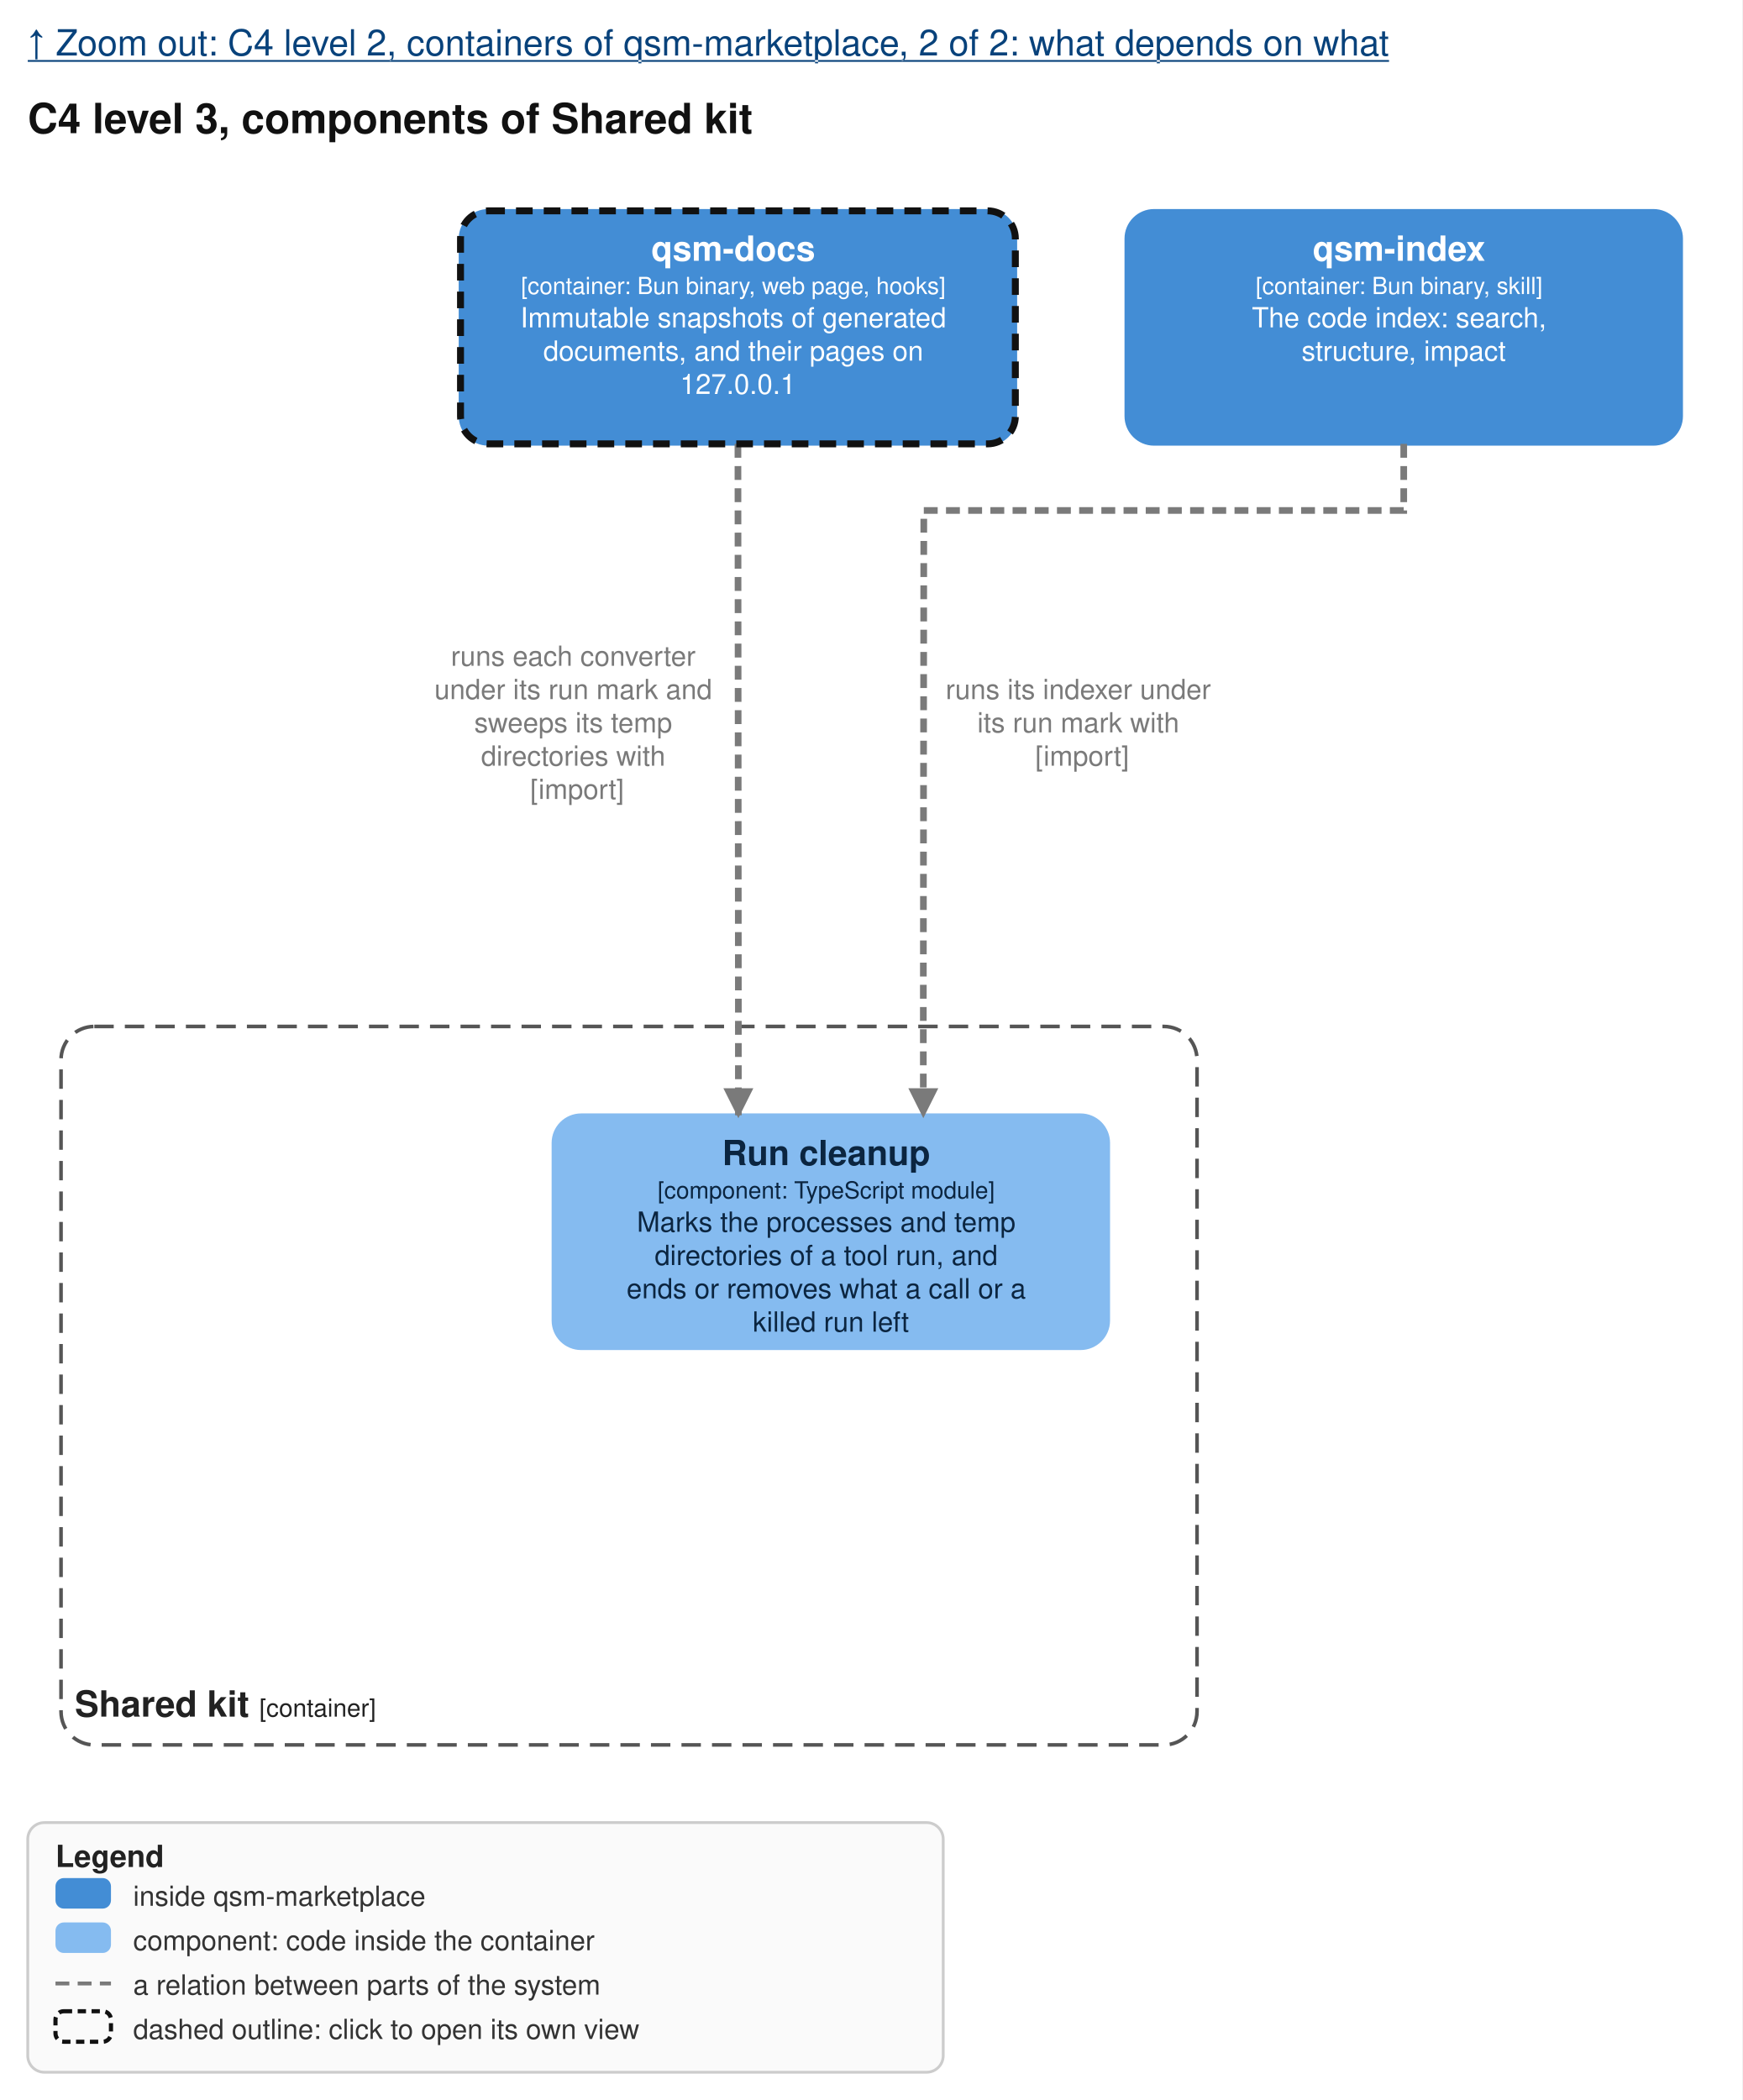
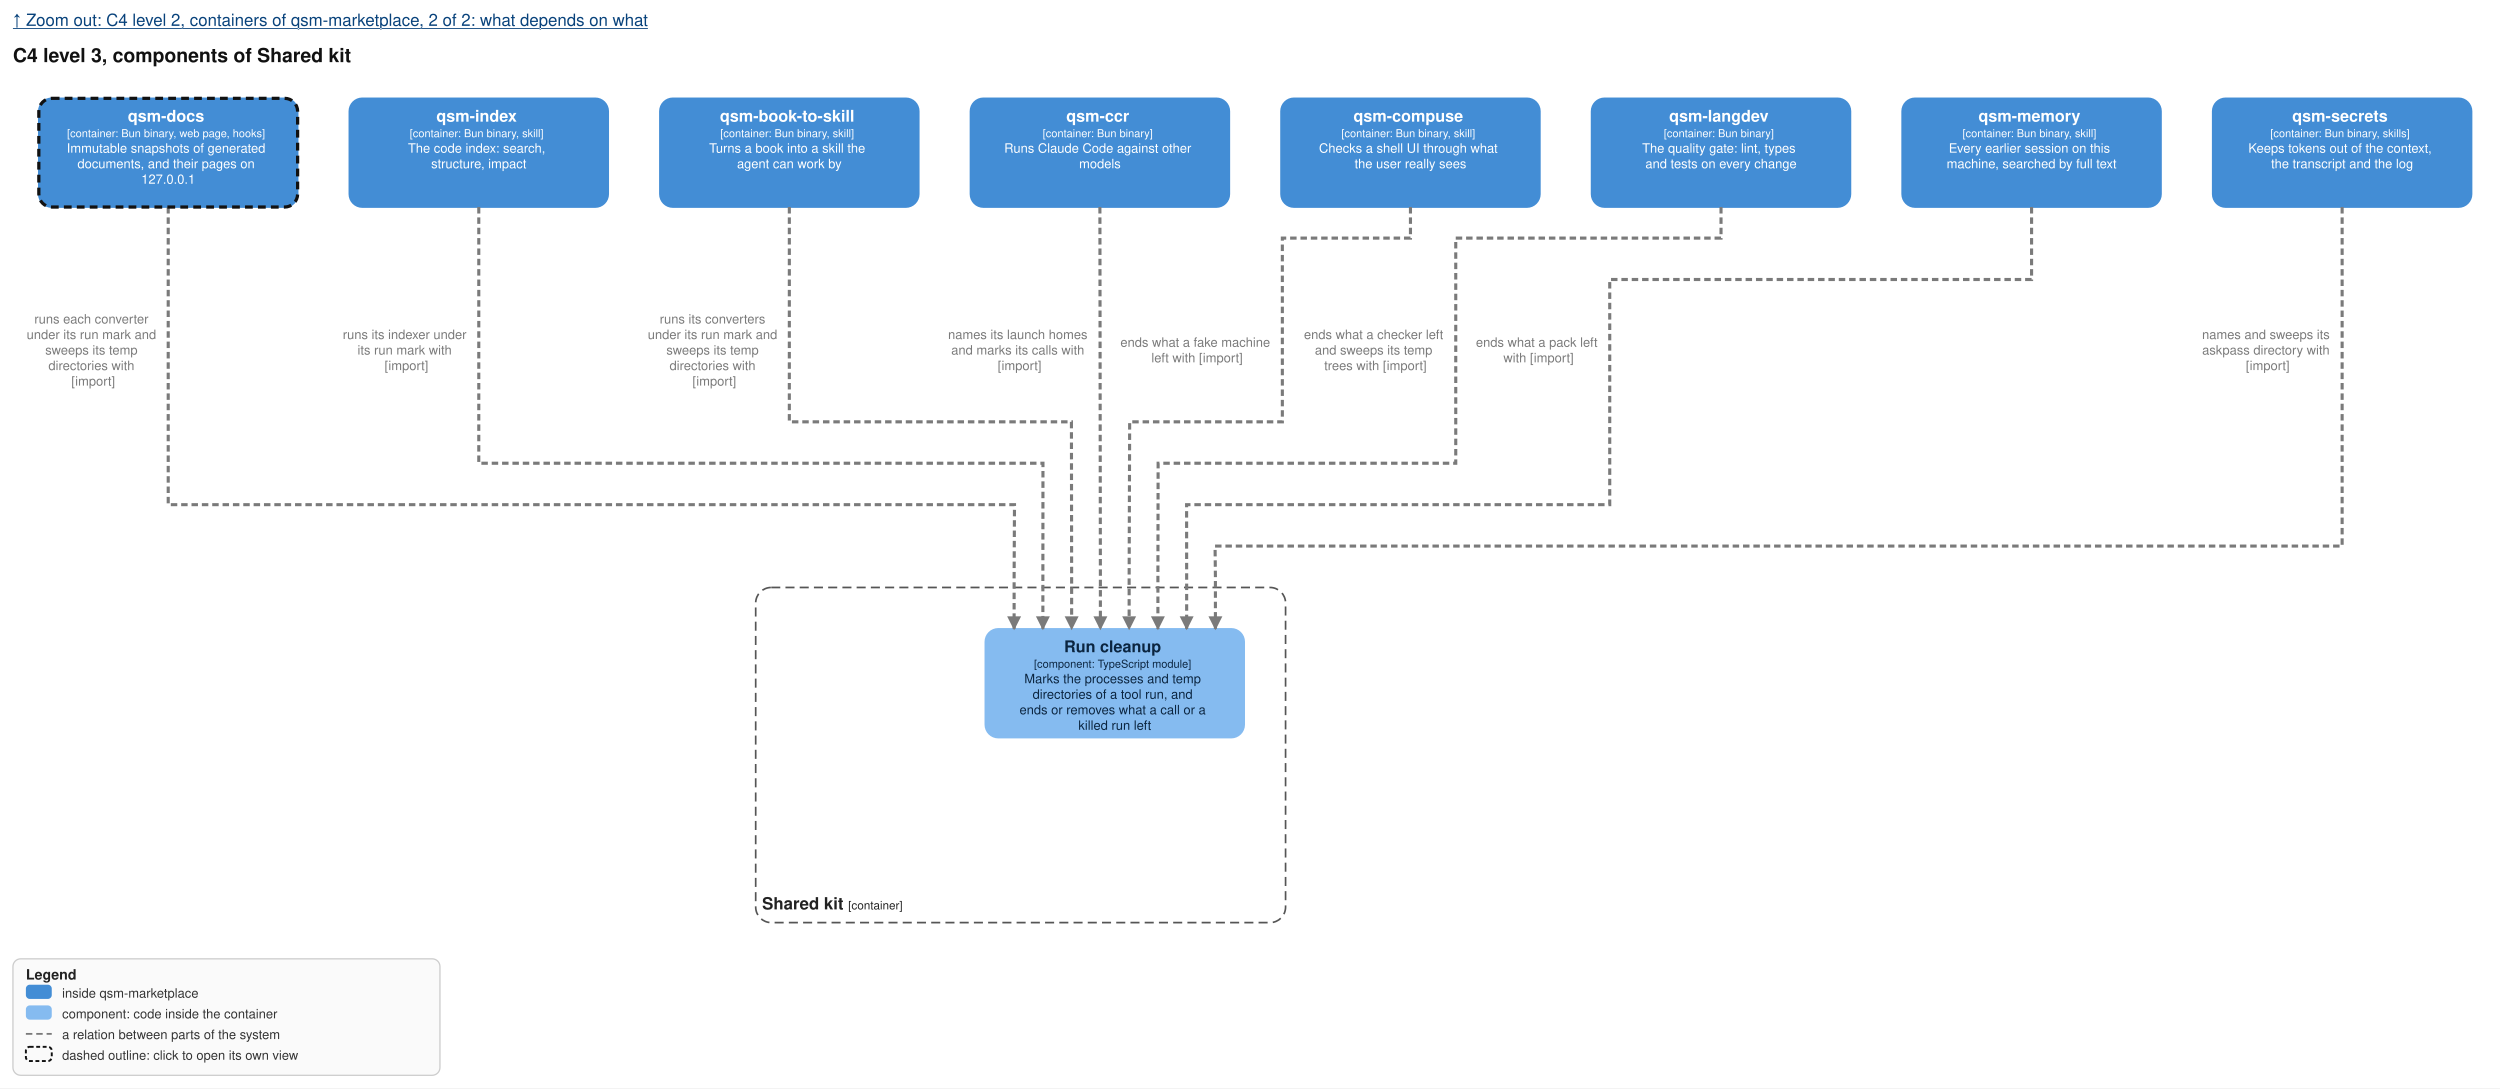
- <svg xmlns="http://www.w3.org/2000/svg" content="&lt;mxfile host=&quot;qsm-c4&quot;&gt;&lt;diagram name=&quot;components-lib&quot; id=&quot;components-lib&quot;&gt;&lt;mxGraphModel grid=&quot;1&quot; gridSize=&quot;10&quot; page=&quot;0&quot;&gt;&lt;root&gt;&lt;mxCell id=&quot;0&quot;/&gt;&lt;mxCell id=&quot;1&quot; parent=&quot;0&quot;/&gt;&lt;object id=&quot;c2&quot; label=&quot;&amp;lt;b&amp;gt;%c4Name%&amp;lt;/b&amp;gt;&amp;lt;div&amp;gt;[%c4Application%]&amp;lt;/div&amp;gt;&quot; placeholders=&quot;1&quot; c4Type=&quot;ContainerScopeBoundary&quot; c4Name=&quot;Shared kit&quot; c4Application=&quot;Container&quot; c4Id=&quot;mp.lib&quot;&gt;&lt;mxCell style=&quot;rounded=1;fontSize=11;whiteSpace=wrap;html=1;dashed=1;arcSize=4;fillColor=none;strokeColor=#555555;fontColor=#222222;align=left;verticalAlign=bottom;spacing=10;dashPattern=8 4;metaEdit=1;connectable=0;&quot; vertex=&quot;1&quot; parent=&quot;1&quot;&gt;&lt;mxGeometry x=&quot;12&quot; y=&quot;306&quot; width=&quot;409.49&quot; height=&quot;258.98&quot; as=&quot;geometry&quot;/&gt;&lt;/mxCell&gt;&lt;/object&gt;&lt;object id=&quot;c3&quot; label=&quot;&amp;lt;b&amp;gt;%c4Name%&amp;lt;/b&amp;gt;&amp;lt;div&amp;gt;[%c4Type%%c4TechnologySep%%c4Technology%]&amp;lt;/div&amp;gt;&amp;lt;div style=&amp;quot;font-size:11px&amp;quot;&amp;gt;%c4Description%&amp;lt;/div&amp;gt;&quot; placeholders=&quot;1&quot; c4Type=&quot;Component&quot; c4Name=&quot;Run cleanup&quot; c4Technology=&quot;TypeScript module&quot; c4TechnologySep=&quot;: &quot; c4Description=&quot;Marks the processes and temp directories of a tool run, and ends or removes what a call or a killed run left&quot; c4Id=&quot;mp.lib.reap&quot; c4Tags=&quot;&quot; c4Path=&quot;lib/reap.ts&quot;&gt;&lt;mxCell style=&quot;rounded=1;whiteSpace=wrap;html=1;arcSize=10;fillColor=#85bbf0;strokeColor=#85bbf0;fontColor=#0b2540;metaEdit=1;resizable=1;&quot; vertex=&quot;1&quot; parent=&quot;1&quot;&gt;&lt;mxGeometry x=&quot;189.49&quot; y=&quot;338&quot; width=&quot;200&quot; height=&quot;84&quot; as=&quot;geometry&quot;/&gt;&lt;/mxCell&gt;&lt;/object&gt;&lt;object id=&quot;c4&quot; label=&quot;&amp;lt;b&amp;gt;%c4Name%&amp;lt;/b&amp;gt;&amp;lt;div&amp;gt;[%c4Type%%c4TechnologySep%%c4Technology%]&amp;lt;/div&amp;gt;&amp;lt;div style=&amp;quot;font-size:11px&amp;quot;&amp;gt;%c4Description%&amp;lt;/div&amp;gt;&quot; placeholders=&quot;1&quot; c4Type=&quot;Container&quot; c4Name=&quot;qsm-docs&quot; c4Technology=&quot;Bun binary, web page, hooks&quot; c4TechnologySep=&quot;: &quot; c4Description=&quot;Immutable snapshots of generated documents, and their pages on 127.0.0.1&quot; c4Id=&quot;mp.docs&quot; c4Tags=&quot;&quot; c4Path=&quot;plugins/qsm-docs&quot; c4Group=&quot;Core&quot;&gt;&lt;mxCell style=&quot;rounded=1;whiteSpace=wrap;html=1;arcSize=10;fillColor=#438dd5;strokeColor=#438dd5;fontColor=#ffffff;metaEdit=1;resizable=1;&quot; vertex=&quot;1&quot; parent=&quot;1&quot;&gt;&lt;mxGeometry x=&quot;156&quot; y=&quot;12&quot; width=&quot;200&quot; height=&quot;84&quot; as=&quot;geometry&quot;/&gt;&lt;/mxCell&gt;&lt;/object&gt;&lt;object id=&quot;c5&quot; label=&quot;&amp;lt;b&amp;gt;%c4Name%&amp;lt;/b&amp;gt;&amp;lt;div&amp;gt;[%c4Type%%c4TechnologySep%%c4Technology%]&amp;lt;/div&amp;gt;&amp;lt;div style=&amp;quot;font-size:11px&amp;quot;&amp;gt;%c4Description%&amp;lt;/div&amp;gt;&quot; placeholders=&quot;1&quot; c4Type=&quot;Container&quot; c4Name=&quot;qsm-index&quot; c4Technology=&quot;Bun binary, skill&quot; c4TechnologySep=&quot;: &quot; c4Description=&quot;The code index: search, structure, impact&quot; c4Id=&quot;mp.index&quot; c4Tags=&quot;&quot; c4Path=&quot;plugins/qsm-index&quot; c4Group=&quot;Context&quot;&gt;&lt;mxCell style=&quot;rounded=1;whiteSpace=wrap;html=1;arcSize=10;fillColor=#438dd5;strokeColor=#438dd5;fontColor=#ffffff;metaEdit=1;resizable=1;&quot; vertex=&quot;1&quot; parent=&quot;1&quot;&gt;&lt;mxGeometry x=&quot;396&quot; y=&quot;12&quot; width=&quot;200&quot; height=&quot;84&quot; as=&quot;geometry&quot;/&gt;&lt;/mxCell&gt;&lt;/object&gt;&lt;object id=&quot;c6&quot; label=&quot;%c4Description%&quot; placeholders=&quot;1&quot; c4Type=&quot;Relationship&quot; c4Description=&quot;runs each converter under its run mark and sweeps its temp directories with [import]&quot;&gt;&lt;mxCell style=&quot;edgeStyle=orthogonalEdgeStyle;rounded=1;endArrow=blockThin;endFill=1;html=1;fontSize=10;strokeColor=#7a7a7a;fontColor=#7a7a7a;strokeWidth=2.4;dashed=1;metaEdit=1;&quot; edge=&quot;1&quot; parent=&quot;1&quot; source=&quot;c4&quot; target=&quot;c3&quot;&gt;&lt;mxGeometry relative=&quot;1&quot; as=&quot;geometry&quot;&gt;&lt;Array as=&quot;points&quot;&gt;&lt;mxPoint x=&quot;256.157&quot; y=&quot;298&quot;/&gt;&lt;/Array&gt;&lt;/mxGeometry&gt;&lt;/mxCell&gt;&lt;/object&gt;&lt;object id=&quot;c7&quot; label=&quot;%c4Description%&quot; placeholders=&quot;1&quot; c4Type=&quot;Relationship&quot; c4Description=&quot;runs its indexer under its run mark with [import]&quot;&gt;&lt;mxCell style=&quot;edgeStyle=orthogonalEdgeStyle;rounded=1;endArrow=blockThin;endFill=1;html=1;fontSize=10;strokeColor=#7a7a7a;fontColor=#7a7a7a;strokeWidth=2.4;dashed=1;metaEdit=1;&quot; edge=&quot;1&quot; parent=&quot;1&quot; source=&quot;c5&quot; target=&quot;c3&quot;&gt;&lt;mxGeometry relative=&quot;1&quot; as=&quot;geometry&quot;&gt;&lt;Array as=&quot;points&quot;&gt;&lt;mxPoint x=&quot;496&quot; y=&quot;120&quot;/&gt;&lt;mxPoint x=&quot;323&quot; y=&quot;120&quot;/&gt;&lt;mxPoint x=&quot;322.823&quot; y=&quot;298&quot;/&gt;&lt;/Array&gt;&lt;/mxGeometry&gt;&lt;/mxCell&gt;&lt;/object&gt;&lt;/root&gt;&lt;/mxGraphModel&gt;&lt;/diagram&gt;&lt;/mxfile&gt;" width="628" height="756.98" viewBox="-10 -64 628 756.98" font-family="Helvetica, Arial, sans-serif">
+ <svg xmlns="http://www.w3.org/2000/svg" content="&lt;mxfile host=&quot;qsm-c4&quot;&gt;&lt;diagram name=&quot;components-lib&quot; id=&quot;components-lib&quot;&gt;&lt;mxGraphModel grid=&quot;1&quot; gridSize=&quot;10&quot; page=&quot;0&quot;&gt;&lt;root&gt;&lt;mxCell id=&quot;0&quot;/&gt;&lt;mxCell id=&quot;1&quot; parent=&quot;0&quot;/&gt;&lt;object id=&quot;c2&quot; label=&quot;&amp;lt;b&amp;gt;%c4Name%&amp;lt;/b&amp;gt;&amp;lt;div&amp;gt;[%c4Application%]&amp;lt;/div&amp;gt;&quot; placeholders=&quot;1&quot; c4Type=&quot;ContainerScopeBoundary&quot; c4Name=&quot;Shared kit&quot; c4Application=&quot;Container&quot; c4Id=&quot;mp.lib&quot;&gt;&lt;mxCell style=&quot;rounded=1;fontSize=11;whiteSpace=wrap;html=1;dashed=1;arcSize=4;fillColor=none;strokeColor=#555555;fontColor=#222222;align=left;verticalAlign=bottom;spacing=10;dashPattern=8 4;metaEdit=1;connectable=0;&quot; vertex=&quot;1&quot; parent=&quot;1&quot;&gt;&lt;mxGeometry x=&quot;574&quot; y=&quot;390&quot; width=&quot;409.49&quot; height=&quot;258.98&quot; as=&quot;geometry&quot;/&gt;&lt;/mxCell&gt;&lt;/object&gt;&lt;object id=&quot;c3&quot; label=&quot;&amp;lt;b&amp;gt;%c4Name%&amp;lt;/b&amp;gt;&amp;lt;div&amp;gt;[%c4Type%%c4TechnologySep%%c4Technology%]&amp;lt;/div&amp;gt;&amp;lt;div style=&amp;quot;font-size:11px&amp;quot;&amp;gt;%c4Description%&amp;lt;/div&amp;gt;&quot; placeholders=&quot;1&quot; c4Type=&quot;Component&quot; c4Name=&quot;Run cleanup&quot; c4Technology=&quot;TypeScript module&quot; c4TechnologySep=&quot;: &quot; c4Description=&quot;Marks the processes and temp directories of a tool run, and ends or removes what a call or a killed run left&quot; c4Id=&quot;mp.lib.reap&quot; c4Tags=&quot;&quot; c4Path=&quot;lib/reap.ts&quot;&gt;&lt;mxCell style=&quot;rounded=1;whiteSpace=wrap;html=1;arcSize=10;fillColor=#85bbf0;strokeColor=#85bbf0;fontColor=#0b2540;metaEdit=1;resizable=1;&quot; vertex=&quot;1&quot; parent=&quot;1&quot;&gt;&lt;mxGeometry x=&quot;751.49&quot; y=&quot;422&quot; width=&quot;200&quot; height=&quot;84&quot; as=&quot;geometry&quot;/&gt;&lt;/mxCell&gt;&lt;/object&gt;&lt;object id=&quot;c4&quot; label=&quot;&amp;lt;b&amp;gt;%c4Name%&amp;lt;/b&amp;gt;&amp;lt;div&amp;gt;[%c4Type%%c4TechnologySep%%c4Technology%]&amp;lt;/div&amp;gt;&amp;lt;div style=&amp;quot;font-size:11px&amp;quot;&amp;gt;%c4Description%&amp;lt;/div&amp;gt;&quot; placeholders=&quot;1&quot; c4Type=&quot;Container&quot; c4Name=&quot;qsm-docs&quot; c4Technology=&quot;Bun binary, web page, hooks&quot; c4TechnologySep=&quot;: &quot; c4Description=&quot;Immutable snapshots of generated documents, and their pages on 127.0.0.1&quot; c4Id=&quot;mp.docs&quot; c4Tags=&quot;&quot; c4Path=&quot;plugins/qsm-docs&quot; c4Group=&quot;Core&quot;&gt;&lt;mxCell style=&quot;rounded=1;whiteSpace=wrap;html=1;arcSize=10;fillColor=#438dd5;strokeColor=#438dd5;fontColor=#ffffff;metaEdit=1;resizable=1;&quot; vertex=&quot;1&quot; parent=&quot;1&quot;&gt;&lt;mxGeometry x=&quot;20&quot; y=&quot;12&quot; width=&quot;200&quot; height=&quot;84&quot; as=&quot;geometry&quot;/&gt;&lt;/mxCell&gt;&lt;/object&gt;&lt;object id=&quot;c5&quot; label=&quot;&amp;lt;b&amp;gt;%c4Name%&amp;lt;/b&amp;gt;&amp;lt;div&amp;gt;[%c4Type%%c4TechnologySep%%c4Technology%]&amp;lt;/div&amp;gt;&amp;lt;div style=&amp;quot;font-size:11px&amp;quot;&amp;gt;%c4Description%&amp;lt;/div&amp;gt;&quot; placeholders=&quot;1&quot; c4Type=&quot;Container&quot; c4Name=&quot;qsm-index&quot; c4Technology=&quot;Bun binary, skill&quot; c4TechnologySep=&quot;: &quot; c4Description=&quot;The code index: search, structure, impact&quot; c4Id=&quot;mp.index&quot; c4Tags=&quot;&quot; c4Path=&quot;plugins/qsm-index&quot; c4Group=&quot;Context&quot;&gt;&lt;mxCell style=&quot;rounded=1;whiteSpace=wrap;html=1;arcSize=10;fillColor=#438dd5;strokeColor=#438dd5;fontColor=#ffffff;metaEdit=1;resizable=1;&quot; vertex=&quot;1&quot; parent=&quot;1&quot;&gt;&lt;mxGeometry x=&quot;260&quot; y=&quot;12&quot; width=&quot;200&quot; height=&quot;84&quot; as=&quot;geometry&quot;/&gt;&lt;/mxCell&gt;&lt;/object&gt;&lt;object id=&quot;c6&quot; label=&quot;&amp;lt;b&amp;gt;%c4Name%&amp;lt;/b&amp;gt;&amp;lt;div&amp;gt;[%c4Type%%c4TechnologySep%%c4Technology%]&amp;lt;/div&amp;gt;&amp;lt;div style=&amp;quot;font-size:11px&amp;quot;&amp;gt;%c4Description%&amp;lt;/div&amp;gt;&quot; placeholders=&quot;1&quot; c4Type=&quot;Container&quot; c4Name=&quot;qsm-book-to-skill&quot; c4Technology=&quot;Bun binary, skill&quot; c4TechnologySep=&quot;: &quot; c4Description=&quot;Turns a book into a skill the agent can work by&quot; c4Id=&quot;mp.books&quot; c4Tags=&quot;&quot; c4Path=&quot;plugins/qsm-book-to-skill&quot; c4Group=&quot;Context&quot;&gt;&lt;mxCell style=&quot;rounded=1;whiteSpace=wrap;html=1;arcSize=10;fillColor=#438dd5;strokeColor=#438dd5;fontColor=#ffffff;metaEdit=1;resizable=1;&quot; vertex=&quot;1&quot; parent=&quot;1&quot;&gt;&lt;mxGeometry x=&quot;500&quot; y=&quot;12&quot; width=&quot;200&quot; height=&quot;84&quot; as=&quot;geometry&quot;/&gt;&lt;/mxCell&gt;&lt;/object&gt;&lt;object id=&quot;c7&quot; label=&quot;&amp;lt;b&amp;gt;%c4Name%&amp;lt;/b&amp;gt;&amp;lt;div&amp;gt;[%c4Type%%c4TechnologySep%%c4Technology%]&amp;lt;/div&amp;gt;&amp;lt;div style=&amp;quot;font-size:11px&amp;quot;&amp;gt;%c4Description%&amp;lt;/div&amp;gt;&quot; placeholders=&quot;1&quot; c4Type=&quot;Container&quot; c4Name=&quot;qsm-ccr&quot; c4Technology=&quot;Bun binary&quot; c4TechnologySep=&quot;: &quot; c4Description=&quot;Runs Claude Code against other models&quot; c4Id=&quot;mp.ccr&quot; c4Tags=&quot;&quot; c4Path=&quot;plugins/qsm-ccr&quot; c4Group=&quot;Harness&quot;&gt;&lt;mxCell style=&quot;rounded=1;whiteSpace=wrap;html=1;arcSize=10;fillColor=#438dd5;strokeColor=#438dd5;fontColor=#ffffff;metaEdit=1;resizable=1;&quot; vertex=&quot;1&quot; parent=&quot;1&quot;&gt;&lt;mxGeometry x=&quot;740&quot; y=&quot;12&quot; width=&quot;200&quot; height=&quot;84&quot; as=&quot;geometry&quot;/&gt;&lt;/mxCell&gt;&lt;/object&gt;&lt;object id=&quot;c8&quot; label=&quot;&amp;lt;b&amp;gt;%c4Name%&amp;lt;/b&amp;gt;&amp;lt;div&amp;gt;[%c4Type%%c4TechnologySep%%c4Technology%]&amp;lt;/div&amp;gt;&amp;lt;div style=&amp;quot;font-size:11px&amp;quot;&amp;gt;%c4Description%&amp;lt;/div&amp;gt;&quot; placeholders=&quot;1&quot; c4Type=&quot;Container&quot; c4Name=&quot;qsm-compuse&quot; c4Technology=&quot;Bun binary, skill&quot; c4TechnologySep=&quot;: &quot; c4Description=&quot;Checks a shell UI through what the user really sees&quot; c4Id=&quot;mp.compuse&quot; c4Tags=&quot;&quot; c4Path=&quot;plugins/qsm-compuse&quot; c4Group=&quot;Code quality&quot;&gt;&lt;mxCell style=&quot;rounded=1;whiteSpace=wrap;html=1;arcSize=10;fillColor=#438dd5;strokeColor=#438dd5;fontColor=#ffffff;metaEdit=1;resizable=1;&quot; vertex=&quot;1&quot; parent=&quot;1&quot;&gt;&lt;mxGeometry x=&quot;980&quot; y=&quot;12&quot; width=&quot;200&quot; height=&quot;84&quot; as=&quot;geometry&quot;/&gt;&lt;/mxCell&gt;&lt;/object&gt;&lt;object id=&quot;c9&quot; label=&quot;&amp;lt;b&amp;gt;%c4Name%&amp;lt;/b&amp;gt;&amp;lt;div&amp;gt;[%c4Type%%c4TechnologySep%%c4Technology%]&amp;lt;/div&amp;gt;&amp;lt;div style=&amp;quot;font-size:11px&amp;quot;&amp;gt;%c4Description%&amp;lt;/div&amp;gt;&quot; placeholders=&quot;1&quot; c4Type=&quot;Container&quot; c4Name=&quot;qsm-langdev&quot; c4Technology=&quot;Bun binary&quot; c4TechnologySep=&quot;: &quot; c4Description=&quot;The quality gate: lint, types and tests on every change&quot; c4Id=&quot;mp.langdev&quot; c4Tags=&quot;&quot; c4Path=&quot;plugins/qsm-langdev&quot; c4Group=&quot;Code quality&quot;&gt;&lt;mxCell style=&quot;rounded=1;whiteSpace=wrap;html=1;arcSize=10;fillColor=#438dd5;strokeColor=#438dd5;fontColor=#ffffff;metaEdit=1;resizable=1;&quot; vertex=&quot;1&quot; parent=&quot;1&quot;&gt;&lt;mxGeometry x=&quot;1220&quot; y=&quot;12&quot; width=&quot;200&quot; height=&quot;84&quot; as=&quot;geometry&quot;/&gt;&lt;/mxCell&gt;&lt;/object&gt;&lt;object id=&quot;c10&quot; label=&quot;&amp;lt;b&amp;gt;%c4Name%&amp;lt;/b&amp;gt;&amp;lt;div&amp;gt;[%c4Type%%c4TechnologySep%%c4Technology%]&amp;lt;/div&amp;gt;&amp;lt;div style=&amp;quot;font-size:11px&amp;quot;&amp;gt;%c4Description%&amp;lt;/div&amp;gt;&quot; placeholders=&quot;1&quot; c4Type=&quot;Container&quot; c4Name=&quot;qsm-memory&quot; c4Technology=&quot;Bun binary, skill&quot; c4TechnologySep=&quot;: &quot; c4Description=&quot;Every earlier session on this machine, searched by full text&quot; c4Id=&quot;mp.memory&quot; c4Tags=&quot;&quot; c4Path=&quot;plugins/qsm-memory&quot; c4Group=&quot;Context&quot;&gt;&lt;mxCell style=&quot;rounded=1;whiteSpace=wrap;html=1;arcSize=10;fillColor=#438dd5;strokeColor=#438dd5;fontColor=#ffffff;metaEdit=1;resizable=1;&quot; vertex=&quot;1&quot; parent=&quot;1&quot;&gt;&lt;mxGeometry x=&quot;1460&quot; y=&quot;12&quot; width=&quot;200&quot; height=&quot;84&quot; as=&quot;geometry&quot;/&gt;&lt;/mxCell&gt;&lt;/object&gt;&lt;object id=&quot;c11&quot; label=&quot;&amp;lt;b&amp;gt;%c4Name%&amp;lt;/b&amp;gt;&amp;lt;div&amp;gt;[%c4Type%%c4TechnologySep%%c4Technology%]&amp;lt;/div&amp;gt;&amp;lt;div style=&amp;quot;font-size:11px&amp;quot;&amp;gt;%c4Description%&amp;lt;/div&amp;gt;&quot; placeholders=&quot;1&quot; c4Type=&quot;Container&quot; c4Name=&quot;qsm-secrets&quot; c4Technology=&quot;Bun binary, skills&quot; c4TechnologySep=&quot;: &quot; c4Description=&quot;Keeps tokens out of the context, the transcript and the log&quot; c4Id=&quot;mp.secrets&quot; c4Tags=&quot;&quot; c4Path=&quot;plugins/qsm-secrets&quot; c4Group=&quot;Code quality&quot;&gt;&lt;mxCell style=&quot;rounded=1;whiteSpace=wrap;html=1;arcSize=10;fillColor=#438dd5;strokeColor=#438dd5;fontColor=#ffffff;metaEdit=1;resizable=1;&quot; vertex=&quot;1&quot; parent=&quot;1&quot;&gt;&lt;mxGeometry x=&quot;1700&quot; y=&quot;12&quot; width=&quot;200&quot; height=&quot;84&quot; as=&quot;geometry&quot;/&gt;&lt;/mxCell&gt;&lt;/object&gt;&lt;object id=&quot;c12&quot; label=&quot;%c4Description%&quot; placeholders=&quot;1&quot; c4Type=&quot;Relationship&quot; c4Description=&quot;runs each converter under its run mark and sweeps its temp directories with [import]&quot;&gt;&lt;mxCell style=&quot;edgeStyle=orthogonalEdgeStyle;rounded=1;endArrow=blockThin;endFill=1;html=1;fontSize=10;strokeColor=#7a7a7a;fontColor=#7a7a7a;strokeWidth=2.4;dashed=1;metaEdit=1;&quot; edge=&quot;1&quot; parent=&quot;1&quot; source=&quot;c4&quot; target=&quot;c3&quot;&gt;&lt;mxGeometry relative=&quot;1&quot; as=&quot;geometry&quot;&gt;&lt;Array as=&quot;points&quot;&gt;&lt;mxPoint x=&quot;120&quot; y=&quot;326&quot;/&gt;&lt;mxPoint x=&quot;774&quot; y=&quot;326&quot;/&gt;&lt;mxPoint x=&quot;773.712&quot; y=&quot;382&quot;/&gt;&lt;/Array&gt;&lt;/mxGeometry&gt;&lt;/mxCell&gt;&lt;/object&gt;&lt;object id=&quot;c13&quot; label=&quot;%c4Description%&quot; placeholders=&quot;1&quot; c4Type=&quot;Relationship&quot; c4Description=&quot;runs its indexer under its run mark with [import]&quot;&gt;&lt;mxCell style=&quot;edgeStyle=orthogonalEdgeStyle;rounded=1;endArrow=blockThin;endFill=1;html=1;fontSize=10;strokeColor=#7a7a7a;fontColor=#7a7a7a;strokeWidth=2.4;dashed=1;metaEdit=1;&quot; edge=&quot;1&quot; parent=&quot;1&quot; source=&quot;c5&quot; target=&quot;c3&quot;&gt;&lt;mxGeometry relative=&quot;1&quot; as=&quot;geometry&quot;&gt;&lt;Array as=&quot;points&quot;&gt;&lt;mxPoint x=&quot;360&quot; y=&quot;294&quot;/&gt;&lt;mxPoint x=&quot;796&quot; y=&quot;294&quot;/&gt;&lt;mxPoint x=&quot;795.934&quot; y=&quot;382&quot;/&gt;&lt;/Array&gt;&lt;/mxGeometry&gt;&lt;/mxCell&gt;&lt;/object&gt;&lt;object id=&quot;c14&quot; label=&quot;%c4Description%&quot; placeholders=&quot;1&quot; c4Type=&quot;Relationship&quot; c4Description=&quot;runs its converters under its run mark and sweeps its temp directories with [import]&quot;&gt;&lt;mxCell style=&quot;edgeStyle=orthogonalEdgeStyle;rounded=1;endArrow=blockThin;endFill=1;html=1;fontSize=10;strokeColor=#7a7a7a;fontColor=#7a7a7a;strokeWidth=2.4;dashed=1;metaEdit=1;&quot; edge=&quot;1&quot; parent=&quot;1&quot; source=&quot;c6&quot; target=&quot;c3&quot;&gt;&lt;mxGeometry relative=&quot;1&quot; as=&quot;geometry&quot;&gt;&lt;Array as=&quot;points&quot;&gt;&lt;mxPoint x=&quot;600&quot; y=&quot;262&quot;/&gt;&lt;mxPoint x=&quot;818&quot; y=&quot;262&quot;/&gt;&lt;mxPoint x=&quot;818.157&quot; y=&quot;382&quot;/&gt;&lt;/Array&gt;&lt;/mxGeometry&gt;&lt;/mxCell&gt;&lt;/object&gt;&lt;object id=&quot;c15&quot; label=&quot;%c4Description%&quot; placeholders=&quot;1&quot; c4Type=&quot;Relationship&quot; c4Description=&quot;names its launch homes and marks its calls with [import]&quot;&gt;&lt;mxCell style=&quot;edgeStyle=orthogonalEdgeStyle;rounded=1;endArrow=blockThin;endFill=1;html=1;fontSize=10;strokeColor=#7a7a7a;fontColor=#7a7a7a;strokeWidth=2.4;dashed=1;metaEdit=1;&quot; edge=&quot;1&quot; parent=&quot;1&quot; source=&quot;c7&quot; target=&quot;c3&quot;&gt;&lt;mxGeometry relative=&quot;1&quot; as=&quot;geometry&quot;&gt;&lt;Array as=&quot;points&quot;&gt;&lt;mxPoint x=&quot;840.379&quot; y=&quot;382&quot;/&gt;&lt;/Array&gt;&lt;/mxGeometry&gt;&lt;/mxCell&gt;&lt;/object&gt;&lt;object id=&quot;c16&quot; label=&quot;%c4Description%&quot; placeholders=&quot;1&quot; c4Type=&quot;Relationship&quot; c4Description=&quot;ends what a fake machine left with [import]&quot;&gt;&lt;mxCell style=&quot;edgeStyle=orthogonalEdgeStyle;rounded=1;endArrow=blockThin;endFill=1;html=1;fontSize=10;strokeColor=#7a7a7a;fontColor=#7a7a7a;strokeWidth=2.4;dashed=1;metaEdit=1;&quot; edge=&quot;1&quot; parent=&quot;1&quot; source=&quot;c8&quot; target=&quot;c3&quot;&gt;&lt;mxGeometry relative=&quot;1&quot; as=&quot;geometry&quot;&gt;&lt;Array as=&quot;points&quot;&gt;&lt;mxPoint x=&quot;1080&quot; y=&quot;120&quot;/&gt;&lt;mxPoint x=&quot;981&quot; y=&quot;120&quot;/&gt;&lt;mxPoint x=&quot;981&quot; y=&quot;262&quot;/&gt;&lt;mxPoint x=&quot;863&quot; y=&quot;262&quot;/&gt;&lt;mxPoint x=&quot;862.601&quot; y=&quot;382&quot;/&gt;&lt;/Array&gt;&lt;/mxGeometry&gt;&lt;/mxCell&gt;&lt;/object&gt;&lt;object id=&quot;c17&quot; label=&quot;%c4Description%&quot; placeholders=&quot;1&quot; c4Type=&quot;Relationship&quot; c4Description=&quot;ends what a checker left and sweeps its temp trees with [import]&quot;&gt;&lt;mxCell style=&quot;edgeStyle=orthogonalEdgeStyle;rounded=1;endArrow=blockThin;endFill=1;html=1;fontSize=10;strokeColor=#7a7a7a;fontColor=#7a7a7a;strokeWidth=2.4;dashed=1;metaEdit=1;&quot; edge=&quot;1&quot; parent=&quot;1&quot; source=&quot;c9&quot; target=&quot;c3&quot;&gt;&lt;mxGeometry relative=&quot;1&quot; as=&quot;geometry&quot;&gt;&lt;Array as=&quot;points&quot;&gt;&lt;mxPoint x=&quot;1320&quot; y=&quot;120&quot;/&gt;&lt;mxPoint x=&quot;1115&quot; y=&quot;120&quot;/&gt;&lt;mxPoint x=&quot;1115&quot; y=&quot;294&quot;/&gt;&lt;mxPoint x=&quot;885&quot; y=&quot;294&quot;/&gt;&lt;mxPoint x=&quot;884.823&quot; y=&quot;382&quot;/&gt;&lt;/Array&gt;&lt;/mxGeometry&gt;&lt;/mxCell&gt;&lt;/object&gt;&lt;object id=&quot;c18&quot; label=&quot;%c4Description%&quot; placeholders=&quot;1&quot; c4Type=&quot;Relationship&quot; c4Description=&quot;ends what a pack left with [import]&quot;&gt;&lt;mxCell style=&quot;edgeStyle=orthogonalEdgeStyle;rounded=1;endArrow=blockThin;endFill=1;html=1;fontSize=10;strokeColor=#7a7a7a;fontColor=#7a7a7a;strokeWidth=2.4;dashed=1;metaEdit=1;&quot; edge=&quot;1&quot; parent=&quot;1&quot; source=&quot;c10&quot; target=&quot;c3&quot;&gt;&lt;mxGeometry relative=&quot;1&quot; as=&quot;geometry&quot;&gt;&lt;Array as=&quot;points&quot;&gt;&lt;mxPoint x=&quot;1560&quot; y=&quot;152&quot;/&gt;&lt;mxPoint x=&quot;1234&quot; y=&quot;152&quot;/&gt;&lt;mxPoint x=&quot;1234&quot; y=&quot;326&quot;/&gt;&lt;mxPoint x=&quot;907&quot; y=&quot;326&quot;/&gt;&lt;mxPoint x=&quot;907.046&quot; y=&quot;382&quot;/&gt;&lt;/Array&gt;&lt;/mxGeometry&gt;&lt;/mxCell&gt;&lt;/object&gt;&lt;object id=&quot;c19&quot; label=&quot;%c4Description%&quot; placeholders=&quot;1&quot; c4Type=&quot;Relationship&quot; c4Description=&quot;names and sweeps its askpass directory with [import]&quot;&gt;&lt;mxCell style=&quot;edgeStyle=orthogonalEdgeStyle;rounded=1;endArrow=blockThin;endFill=1;html=1;fontSize=10;strokeColor=#7a7a7a;fontColor=#7a7a7a;strokeWidth=2.4;dashed=1;metaEdit=1;&quot; edge=&quot;1&quot; parent=&quot;1&quot; source=&quot;c11&quot; target=&quot;c3&quot;&gt;&lt;mxGeometry relative=&quot;1&quot; as=&quot;geometry&quot;&gt;&lt;Array as=&quot;points&quot;&gt;&lt;mxPoint x=&quot;1800&quot; y=&quot;358&quot;/&gt;&lt;mxPoint x=&quot;929&quot; y=&quot;358&quot;/&gt;&lt;mxPoint x=&quot;929.268&quot; y=&quot;382&quot;/&gt;&lt;/Array&gt;&lt;/mxGeometry&gt;&lt;/mxCell&gt;&lt;/object&gt;&lt;/root&gt;&lt;/mxGraphModel&gt;&lt;/diagram&gt;&lt;/mxfile&gt;" width="1932" height="840.98" viewBox="-10 -64 1932 840.98" font-family="Helvetica, Arial, sans-serif">
  <defs>
    <marker id="a08427b" viewBox="0 0 10 10" refX="9" refY="5" markerWidth="4.5" markerHeight="4.5" orient="auto">
      <path d="M0,0L10,5L0,10z" fill="#08427b" />
    </marker>
    <marker id="a6b4fbb" viewBox="0 0 10 10" refX="9" refY="5" markerWidth="4.5" markerHeight="4.5" orient="auto">
      <path d="M0,0L10,5L0,10z" fill="#6b4fbb" />
    </marker>
    <marker id="ac2410c" viewBox="0 0 10 10" refX="9" refY="5" markerWidth="4.5" markerHeight="4.5" orient="auto">
      <path d="M0,0L10,5L0,10z" fill="#c2410c" />
    </marker>
    <marker id="a15803d" viewBox="0 0 10 10" refX="9" refY="5" markerWidth="4.5" markerHeight="4.5" orient="auto">
      <path d="M0,0L10,5L0,10z" fill="#15803d" />
    </marker>
    <marker id="a0f766e" viewBox="0 0 10 10" refX="9" refY="5" markerWidth="4.5" markerHeight="4.5" orient="auto">
      <path d="M0,0L10,5L0,10z" fill="#0f766e" />
    </marker>
    <marker id="ab91c1c" viewBox="0 0 10 10" refX="9" refY="5" markerWidth="4.5" markerHeight="4.5" orient="auto">
      <path d="M0,0L10,5L0,10z" fill="#b91c1c" />
    </marker>
    <marker id="a7a7a7a" viewBox="0 0 10 10" refX="9" refY="5" markerWidth="4.5" markerHeight="4.5" orient="auto">
      <path d="M0,0L10,5L0,10z" fill="#7a7a7a" />
    </marker>
  </defs>
-   <rect x="-10" y="-64" width="628" height="756.98" fill="#ffffff" />
+   <rect x="-10" y="-64" width="1932" height="840.98" fill="#ffffff" />
  <text x="0" y="-16" font-size="15" font-weight="bold" fill="#111111">C4 level 3, components of Shared kit</text>
-   <rect x="12" y="306" width="409.49" height="258.98" rx="12" fill="none" stroke="#555555" stroke-width="1.3" stroke-dasharray="7 4" />
-   <rect x="189.49" y="338" width="200" height="84" rx="10" fill="#85bbf0" stroke="#85bbf0" stroke-width="1.3" />
-   <text x="289.49" y="356" text-anchor="middle" fill="#0b2540">
+   <rect x="574" y="390" width="409.49" height="258.98" rx="12" fill="none" stroke="#555555" stroke-width="1.3" stroke-dasharray="7 4" />
+   <rect x="751.49" y="422" width="200" height="84" rx="10" fill="#85bbf0" stroke="#85bbf0" stroke-width="1.3" />
+   <text x="851.49" y="440" text-anchor="middle" fill="#0b2540">
    <tspan font-size="12.5" font-weight="bold">Run cleanup</tspan>
-     <tspan x="289.49" dy="12" font-size="8.5">[component: TypeScript module]</tspan>
-     <tspan x="289.49" dy="12" font-size="10">Marks the processes and temp</tspan>
-     <tspan x="289.49" dy="12" font-size="10">directories of a tool run, and</tspan>
-     <tspan x="289.49" dy="12" font-size="10">ends or removes what a call or a</tspan>
-     <tspan x="289.49" dy="12" font-size="10">killed run left</tspan>
+     <tspan x="851.49" dy="12" font-size="8.5">[component: TypeScript module]</tspan>
+     <tspan x="851.49" dy="12" font-size="10">Marks the processes and temp</tspan>
+     <tspan x="851.49" dy="12" font-size="10">directories of a tool run, and</tspan>
+     <tspan x="851.49" dy="12" font-size="10">ends or removes what a call or a</tspan>
+     <tspan x="851.49" dy="12" font-size="10">killed run left</tspan>
  </text>
-   <rect x="156" y="12" width="200" height="84" rx="10" fill="#438dd5" stroke="#438dd5" stroke-width="1.3" />
-   <text x="256" y="30" text-anchor="middle" fill="#ffffff">
+   <rect x="20" y="12" width="200" height="84" rx="10" fill="#438dd5" stroke="#438dd5" stroke-width="1.3" />
+   <text x="120" y="30" text-anchor="middle" fill="#ffffff">
    <tspan font-size="12.5" font-weight="bold">qsm-docs</tspan>
-     <tspan x="256" dy="12" font-size="8.5">[container: Bun binary, web page, hooks]</tspan>
-     <tspan x="256" dy="12" font-size="10">Immutable snapshots of generated</tspan>
-     <tspan x="256" dy="12" font-size="10">documents, and their pages on</tspan>
-     <tspan x="256" dy="12" font-size="10">127.0.0.1</tspan>
+     <tspan x="120" dy="12" font-size="8.5">[container: Bun binary, web page, hooks]</tspan>
+     <tspan x="120" dy="12" font-size="10">Immutable snapshots of generated</tspan>
+     <tspan x="120" dy="12" font-size="10">documents, and their pages on</tspan>
+     <tspan x="120" dy="12" font-size="10">127.0.0.1</tspan>
  </text>
-   <rect x="396" y="12" width="200" height="84" rx="10" fill="#438dd5" stroke="#438dd5" stroke-width="1.3" />
-   <text x="496" y="30" text-anchor="middle" fill="#ffffff">
+   <rect x="260" y="12" width="200" height="84" rx="10" fill="#438dd5" stroke="#438dd5" stroke-width="1.3" />
+   <text x="360" y="30" text-anchor="middle" fill="#ffffff">
    <tspan font-size="12.5" font-weight="bold">qsm-index</tspan>
-     <tspan x="496" dy="12" font-size="8.5">[container: Bun binary, skill]</tspan>
-     <tspan x="496" dy="12" font-size="10">The code index: search,</tspan>
-     <tspan x="496" dy="12" font-size="10">structure, impact</tspan>
+     <tspan x="360" dy="12" font-size="8.5">[container: Bun binary, skill]</tspan>
+     <tspan x="360" dy="12" font-size="10">The code index: search,</tspan>
+     <tspan x="360" dy="12" font-size="10">structure, impact</tspan>
  </text>
-   <polyline points="256,96 256.157,298 256.157,338" fill="none" stroke="#7a7a7a" stroke-width="2.4" stroke-dasharray="5 3" marker-end="url(#a7a7a7a)" />
-   <polyline points="496,96 496,120 323,120 322.823,298 322.823,338" fill="none" stroke="#7a7a7a" stroke-width="2.4" stroke-dasharray="5 3" marker-end="url(#a7a7a7a)" />
-   <rect x="17" y="541.78" width="108.49" height="18.2" fill="#ffffff" />
-   <text x="71.245" y="554.78" font-size="13" font-weight="bold" fill="#222222" text-anchor="middle">Shared kit <tspan font-size="9" font-weight="normal">[container]</tspan>
+   <rect x="500" y="12" width="200" height="84" rx="10" fill="#438dd5" stroke="#438dd5" stroke-width="1.3" />
+   <text x="600" y="30" text-anchor="middle" fill="#ffffff">
+     <tspan font-size="12.5" font-weight="bold">qsm-book-to-skill</tspan>
+     <tspan x="600" dy="12" font-size="8.5">[container: Bun binary, skill]</tspan>
+     <tspan x="600" dy="12" font-size="10">Turns a book into a skill the</tspan>
+     <tspan x="600" dy="12" font-size="10">agent can work by</tspan>
  </text>
-   <rect x="148" y="166" width="100.04" height="62" rx="2" fill="#ffffff" />
-   <text x="198.02" y="176" font-size="10" fill="#7a7a7a" text-anchor="middle">
-     <tspan x="198.02" dy="0">runs each converter</tspan>
-     <tspan x="198.02" dy="12">under its run mark and</tspan>
-     <tspan x="198.02" dy="12">sweeps its temp</tspan>
-     <tspan x="198.02" dy="12">directories with</tspan>
-     <tspan x="198.02" dy="12">[import]</tspan>
+   <rect x="740" y="12" width="200" height="84" rx="10" fill="#438dd5" stroke="#438dd5" stroke-width="1.3" />
+   <text x="840" y="30" text-anchor="middle" fill="#ffffff">
+     <tspan font-size="12.5" font-weight="bold">qsm-ccr</tspan>
+     <tspan x="840" dy="12" font-size="8.5">[container: Bun binary]</tspan>
+     <tspan x="840" dy="12" font-size="10">Runs Claude Code against other</tspan>
+     <tspan x="840" dy="12" font-size="10">models</tspan>
  </text>
-   <rect x="332" y="178" width="96.15" height="38" rx="2" fill="#ffffff" />
-   <text x="380.075" y="188" font-size="10" fill="#7a7a7a" text-anchor="middle">
-     <tspan x="380.075" dy="0">runs its indexer under</tspan>
-     <tspan x="380.075" dy="12">its run mark with</tspan>
-     <tspan x="380.075" dy="12">[import]</tspan>
+   <rect x="980" y="12" width="200" height="84" rx="10" fill="#438dd5" stroke="#438dd5" stroke-width="1.3" />
+   <text x="1080" y="30" text-anchor="middle" fill="#ffffff">
+     <tspan font-size="12.5" font-weight="bold">qsm-compuse</tspan>
+     <tspan x="1080" dy="12" font-size="8.5">[container: Bun binary, skill]</tspan>
+     <tspan x="1080" dy="12" font-size="10">Checks a shell UI through what</tspan>
+     <tspan x="1080" dy="12" font-size="10">the user really sees</tspan>
  </text>
-   <rect x="0" y="592.98" width="330" height="90" rx="6" fill="#fafafa" stroke="#cccccc" />
-   <text x="10" y="608.98" font-size="11" font-weight="bold" fill="#222222">Legend</text>
-   <rect x="10" y="612.98" width="20" height="11" rx="3" fill="#438dd5" />
-   <text x="38" y="622.98" font-size="10" fill="#333333">inside qsm-marketplace</text>
-   <rect x="10" y="628.98" width="20" height="11" rx="3" fill="#85bbf0" />
-   <text x="38" y="638.98" font-size="10" fill="#333333">component: code inside the container</text>
-   <line x1="10" y1="650.98" x2="30" y2="650.98" stroke="#7a7a7a" stroke-width="1.4" stroke-dasharray="5 3" />
-   <text x="38" y="654.98" font-size="10" fill="#333333">a relation between parts of the system</text>
-   <rect x="10" y="660.98" width="20" height="11" rx="3" fill="none" stroke="#111111" stroke-width="1.5" stroke-dasharray="3 2" />
-   <text x="38" y="670.98" font-size="10" fill="#333333">dashed outline: click to open its own view</text>
+   <rect x="1220" y="12" width="200" height="84" rx="10" fill="#438dd5" stroke="#438dd5" stroke-width="1.3" />
+   <text x="1320" y="30" text-anchor="middle" fill="#ffffff">
+     <tspan font-size="12.5" font-weight="bold">qsm-langdev</tspan>
+     <tspan x="1320" dy="12" font-size="8.5">[container: Bun binary]</tspan>
+     <tspan x="1320" dy="12" font-size="10">The quality gate: lint, types</tspan>
+     <tspan x="1320" dy="12" font-size="10">and tests on every change</tspan>
+   </text>
+   <rect x="1460" y="12" width="200" height="84" rx="10" fill="#438dd5" stroke="#438dd5" stroke-width="1.3" />
+   <text x="1560" y="30" text-anchor="middle" fill="#ffffff">
+     <tspan font-size="12.5" font-weight="bold">qsm-memory</tspan>
+     <tspan x="1560" dy="12" font-size="8.5">[container: Bun binary, skill]</tspan>
+     <tspan x="1560" dy="12" font-size="10">Every earlier session on this</tspan>
+     <tspan x="1560" dy="12" font-size="10">machine, searched by full text</tspan>
+   </text>
+   <rect x="1700" y="12" width="200" height="84" rx="10" fill="#438dd5" stroke="#438dd5" stroke-width="1.3" />
+   <text x="1800" y="30" text-anchor="middle" fill="#ffffff">
+     <tspan font-size="12.5" font-weight="bold">qsm-secrets</tspan>
+     <tspan x="1800" dy="12" font-size="8.5">[container: Bun binary, skills]</tspan>
+     <tspan x="1800" dy="12" font-size="10">Keeps tokens out of the context,</tspan>
+     <tspan x="1800" dy="12" font-size="10">the transcript and the log</tspan>
+   </text>
+   <polyline points="120,96 120,326 774,326 773.712,382 773.712,422" fill="none" stroke="#7a7a7a" stroke-width="2.4" stroke-dasharray="5 3" marker-end="url(#a7a7a7a)" />
+   <polyline points="360,96 360,294 796,294 795.934,382 795.934,422" fill="none" stroke="#7a7a7a" stroke-width="2.4" stroke-dasharray="5 3" marker-end="url(#a7a7a7a)" />
+   <polyline points="600,96 600,262 818,262 818.157,382 818.157,422" fill="none" stroke="#7a7a7a" stroke-width="2.4" stroke-dasharray="5 3" marker-end="url(#a7a7a7a)" />
+   <polyline points="840,96 840.379,382 840.379,422" fill="none" stroke="#7a7a7a" stroke-width="2.4" stroke-dasharray="5 3" marker-end="url(#a7a7a7a)" />
+   <polyline points="1080,96 1080,120 981,120 981,262 863,262 862.601,382 862.601,422" fill="none" stroke="#7a7a7a" stroke-width="2.4" stroke-dasharray="5 3" marker-end="url(#a7a7a7a)" />
+   <polyline points="1320,96 1320,120 1115,120 1115,294 885,294 884.823,382 884.823,422" fill="none" stroke="#7a7a7a" stroke-width="2.4" stroke-dasharray="5 3" marker-end="url(#a7a7a7a)" />
+   <polyline points="1560,96 1560,152 1234,152 1234,326 907,326 907.046,382 907.046,422" fill="none" stroke="#7a7a7a" stroke-width="2.4" stroke-dasharray="5 3" marker-end="url(#a7a7a7a)" />
+   <polyline points="1800,96 1800,358 929,358 929.268,382 929.268,422" fill="none" stroke="#7a7a7a" stroke-width="2.4" stroke-dasharray="5 3" marker-end="url(#a7a7a7a)" />
+   <rect x="579" y="625.78" width="108.49" height="18.2" fill="#ffffff" />
+   <text x="633.245" y="638.78" font-size="13" font-weight="bold" fill="#222222" text-anchor="middle">Shared kit <tspan font-size="9" font-weight="normal">[container]</tspan>
+   </text>
+   <rect x="12" y="176" width="100.04" height="62" rx="2" fill="#ffffff" />
+   <text x="62.02" y="186" font-size="10" fill="#7a7a7a" text-anchor="middle">
+     <tspan x="62.02" dy="0">runs each converter</tspan>
+     <tspan x="62.02" dy="12">under its run mark and</tspan>
+     <tspan x="62.02" dy="12">sweeps its temp</tspan>
+     <tspan x="62.02" dy="12">directories with</tspan>
+     <tspan x="62.02" dy="12">[import]</tspan>
+   </text>
+   <rect x="256" y="188" width="96.15" height="38" rx="2" fill="#ffffff" />
+   <text x="304.075" y="198" font-size="10" fill="#7a7a7a" text-anchor="middle">
+     <tspan x="304.075" dy="0">runs its indexer under</tspan>
+     <tspan x="304.075" dy="12">its run mark with</tspan>
+     <tspan x="304.075" dy="12">[import]</tspan>
+   </text>
+   <rect x="492" y="176" width="100.04" height="62" rx="2" fill="#ffffff" />
+   <text x="542.02" y="186" font-size="10" fill="#7a7a7a" text-anchor="middle">
+     <tspan x="542.02" dy="0">runs its converters</tspan>
+     <tspan x="542.02" dy="12">under its run mark and</tspan>
+     <tspan x="542.02" dy="12">sweeps its temp</tspan>
+     <tspan x="542.02" dy="12">directories with</tspan>
+     <tspan x="542.02" dy="12">[import]</tspan>
+   </text>
+   <rect x="724" y="188" width="107.82" height="38" rx="2" fill="#ffffff" />
+   <text x="777.91" y="198" font-size="10" fill="#7a7a7a" text-anchor="middle">
+     <tspan x="777.91" dy="0">names its launch homes</tspan>
+     <tspan x="777.91" dy="12">and marks its calls with</tspan>
+     <tspan x="777.91" dy="12">[import]</tspan>
+   </text>
+   <rect x="857" y="194" width="116.17" height="26" rx="2" fill="#ffffff" />
+   <text x="915.085" y="204" font-size="10" fill="#7a7a7a" text-anchor="middle">
+     <tspan x="915.085" dy="0">ends what a fake machine</tspan>
+     <tspan x="915.085" dy="12">left with [import]</tspan>
+   </text>
+   <rect x="999" y="188" width="107.83" height="38" rx="2" fill="#ffffff" />
+   <text x="1052.915" y="198" font-size="10" fill="#7a7a7a" text-anchor="middle">
+     <tspan x="1052.915" dy="0">ends what a checker left</tspan>
+     <tspan x="1052.915" dy="12">and sweeps its temp</tspan>
+     <tspan x="1052.915" dy="12">trees with [import]</tspan>
+   </text>
+   <rect x="1132" y="194" width="93.94" height="26" rx="2" fill="#ffffff" />
+   <text x="1178.97" y="204" font-size="10" fill="#7a7a7a" text-anchor="middle">
+     <tspan x="1178.97" dy="0">ends what a pack left</tspan>
+     <tspan x="1178.97" dy="12">with [import]</tspan>
+   </text>
+   <rect x="1693" y="188" width="98.93" height="38" rx="2" fill="#ffffff" />
+   <text x="1742.465" y="198" font-size="10" fill="#7a7a7a" text-anchor="middle">
+     <tspan x="1742.465" dy="0">names and sweeps its</tspan>
+     <tspan x="1742.465" dy="12">askpass directory with</tspan>
+     <tspan x="1742.465" dy="12">[import]</tspan>
+   </text>
+   <rect x="0" y="676.98" width="330" height="90" rx="6" fill="#fafafa" stroke="#cccccc" />
+   <text x="10" y="692.98" font-size="11" font-weight="bold" fill="#222222">Legend</text>
+   <rect x="10" y="696.98" width="20" height="11" rx="3" fill="#438dd5" />
+   <text x="38" y="706.98" font-size="10" fill="#333333">inside qsm-marketplace</text>
+   <rect x="10" y="712.98" width="20" height="11" rx="3" fill="#85bbf0" />
+   <text x="38" y="722.98" font-size="10" fill="#333333">component: code inside the container</text>
+   <line x1="10" y1="734.98" x2="30" y2="734.98" stroke="#7a7a7a" stroke-width="1.4" stroke-dasharray="5 3" />
+   <text x="38" y="738.98" font-size="10" fill="#333333">a relation between parts of the system</text>
+   <rect x="10" y="744.98" width="20" height="11" rx="3" fill="none" stroke="#111111" stroke-width="1.5" stroke-dasharray="3 2" />
+   <text x="38" y="754.98" font-size="10" fill="#333333">dashed outline: click to open its own view</text>
  <g class="zoom-links">
    <a href="marketplace.components-docs.drawio.svg">
-       <rect x="156" y="12" width="200" height="84" rx="10" fill="#ffffff" fill-opacity="0" stroke="#111111" stroke-width="2.5" stroke-dasharray="6 4" style="cursor: pointer" />
+       <rect x="20" y="12" width="200" height="84" rx="10" fill="#ffffff" fill-opacity="0" stroke="#111111" stroke-width="2.5" stroke-dasharray="6 4" style="cursor: pointer" />
    </a>
    <a href="marketplace.containers-depends.drawio.svg">
      <text x="0" y="-44" font-size="13" fill="#08427b" text-decoration="underline">↑ Zoom out: C4 level 2, containers of qsm-marketplace, 2 of 2: what depends on what</text>
    </a>
  </g>
</svg>
